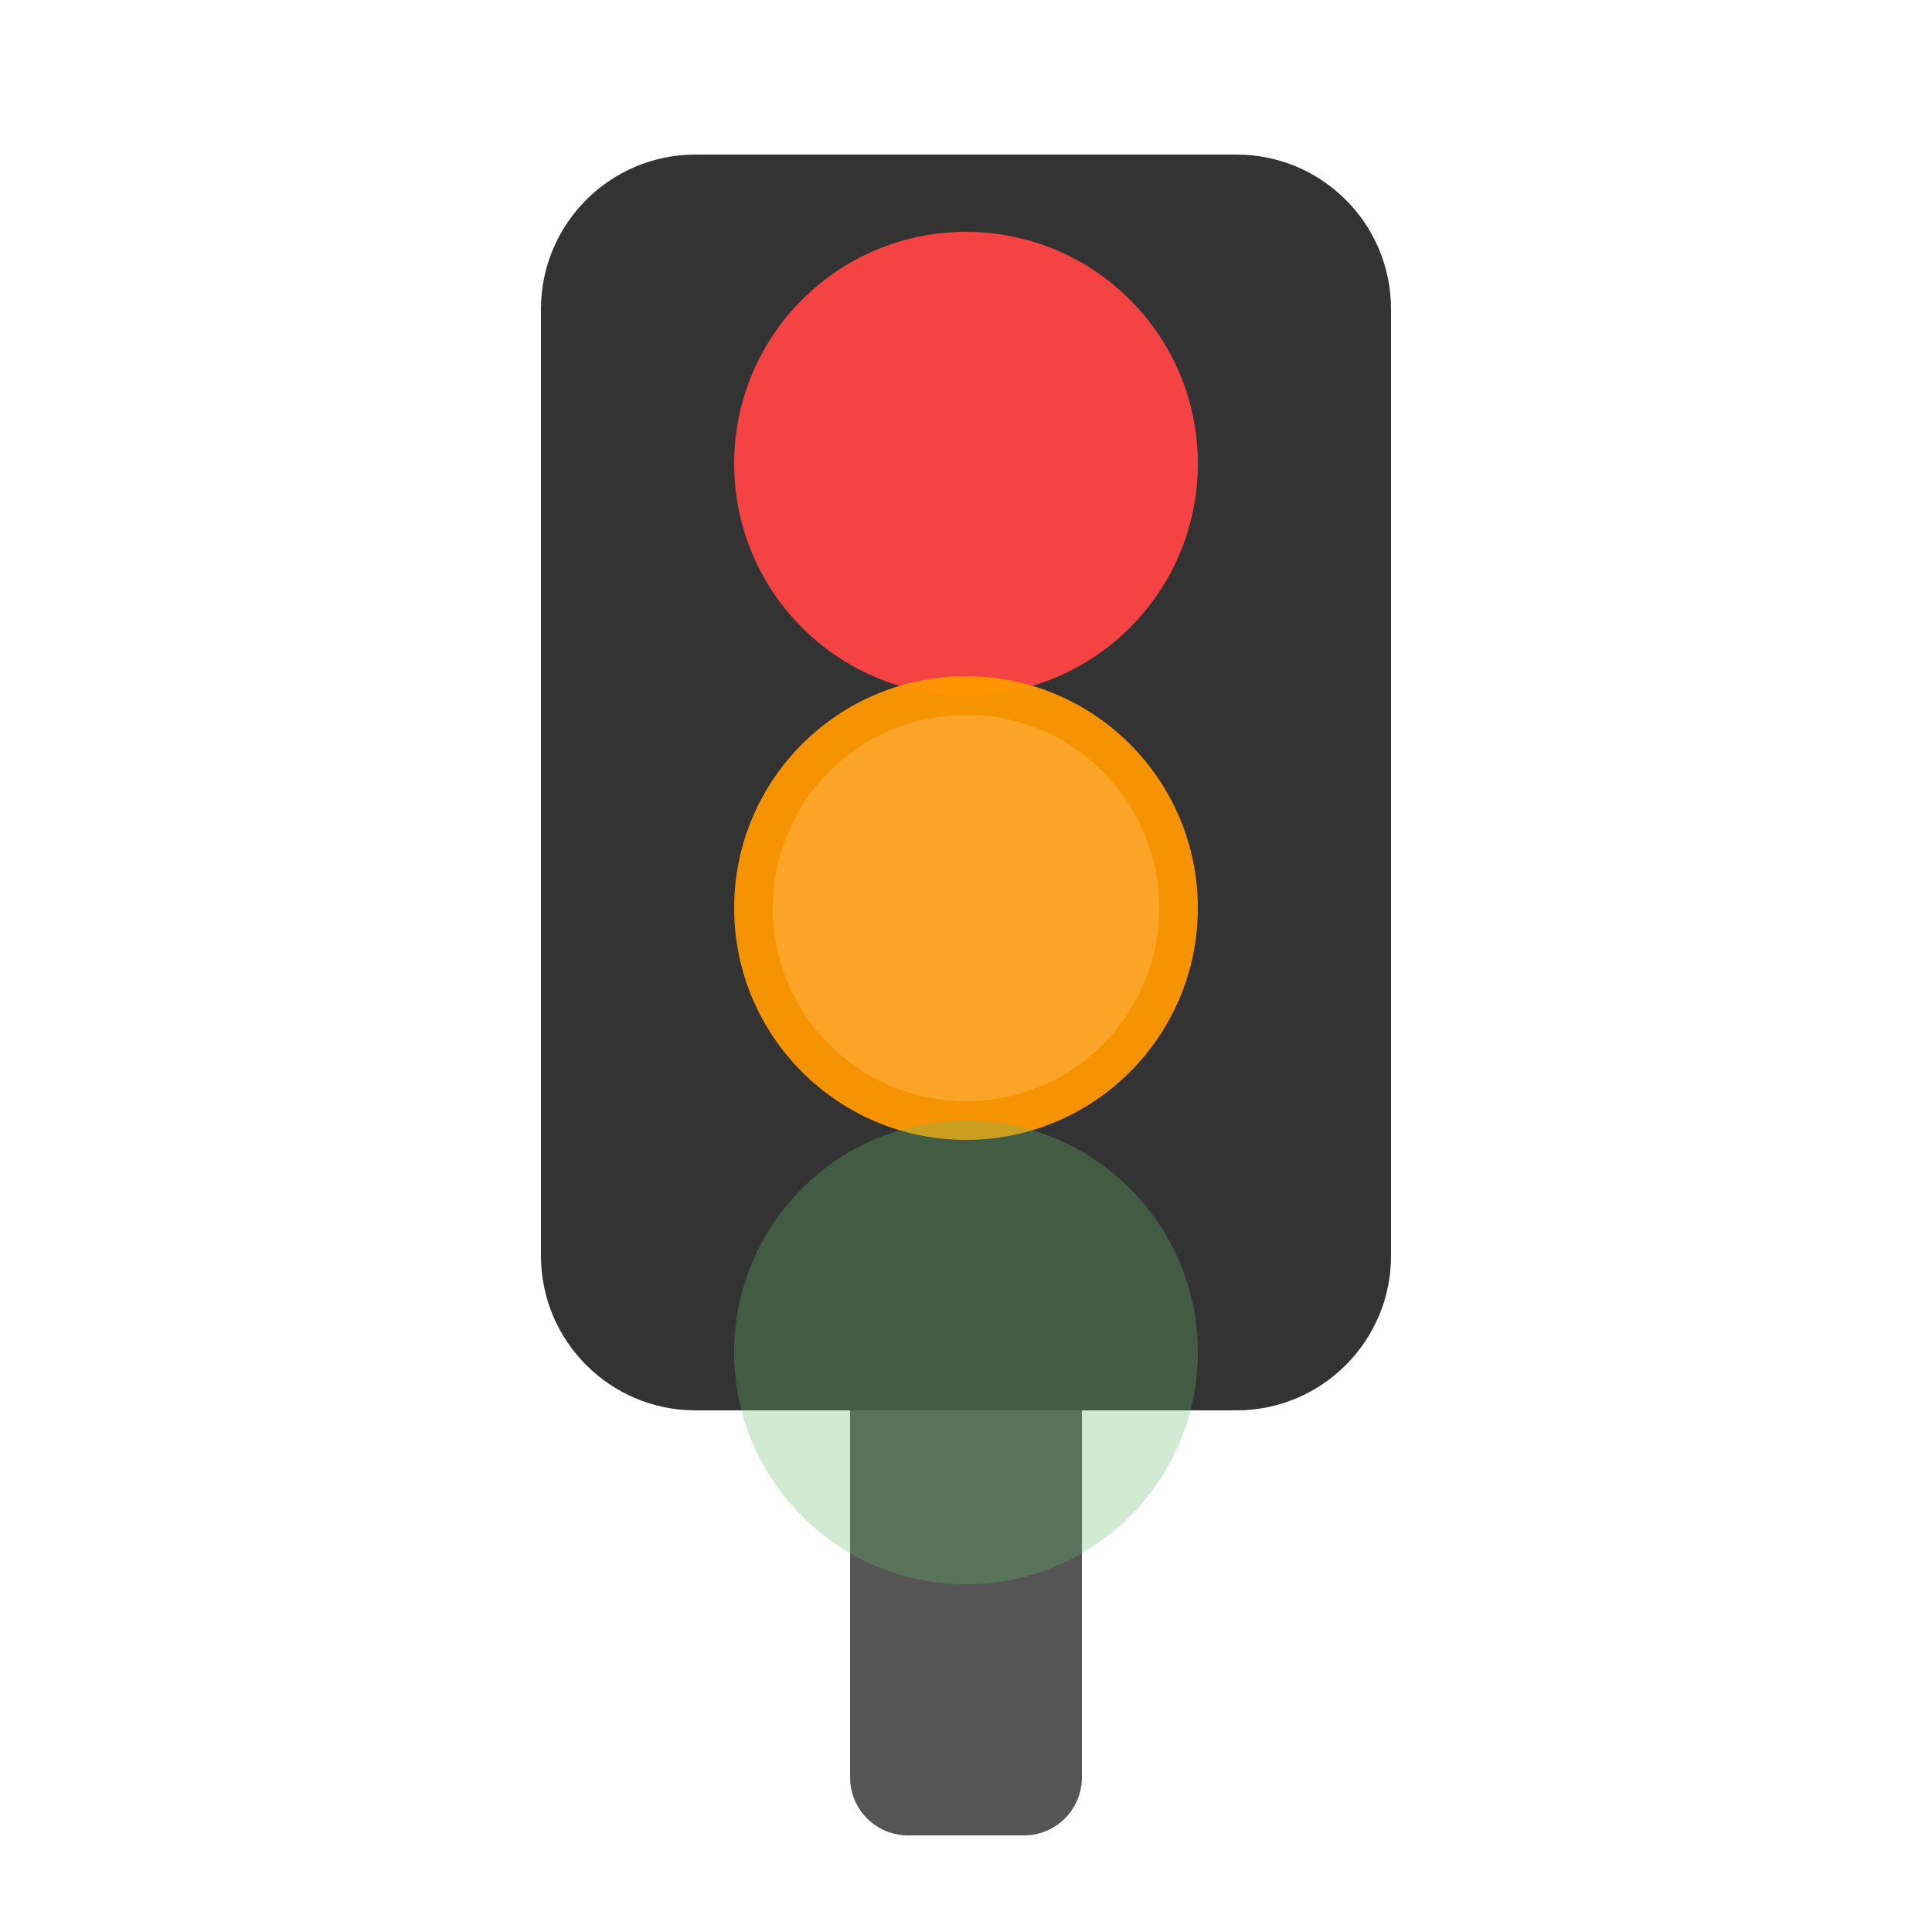
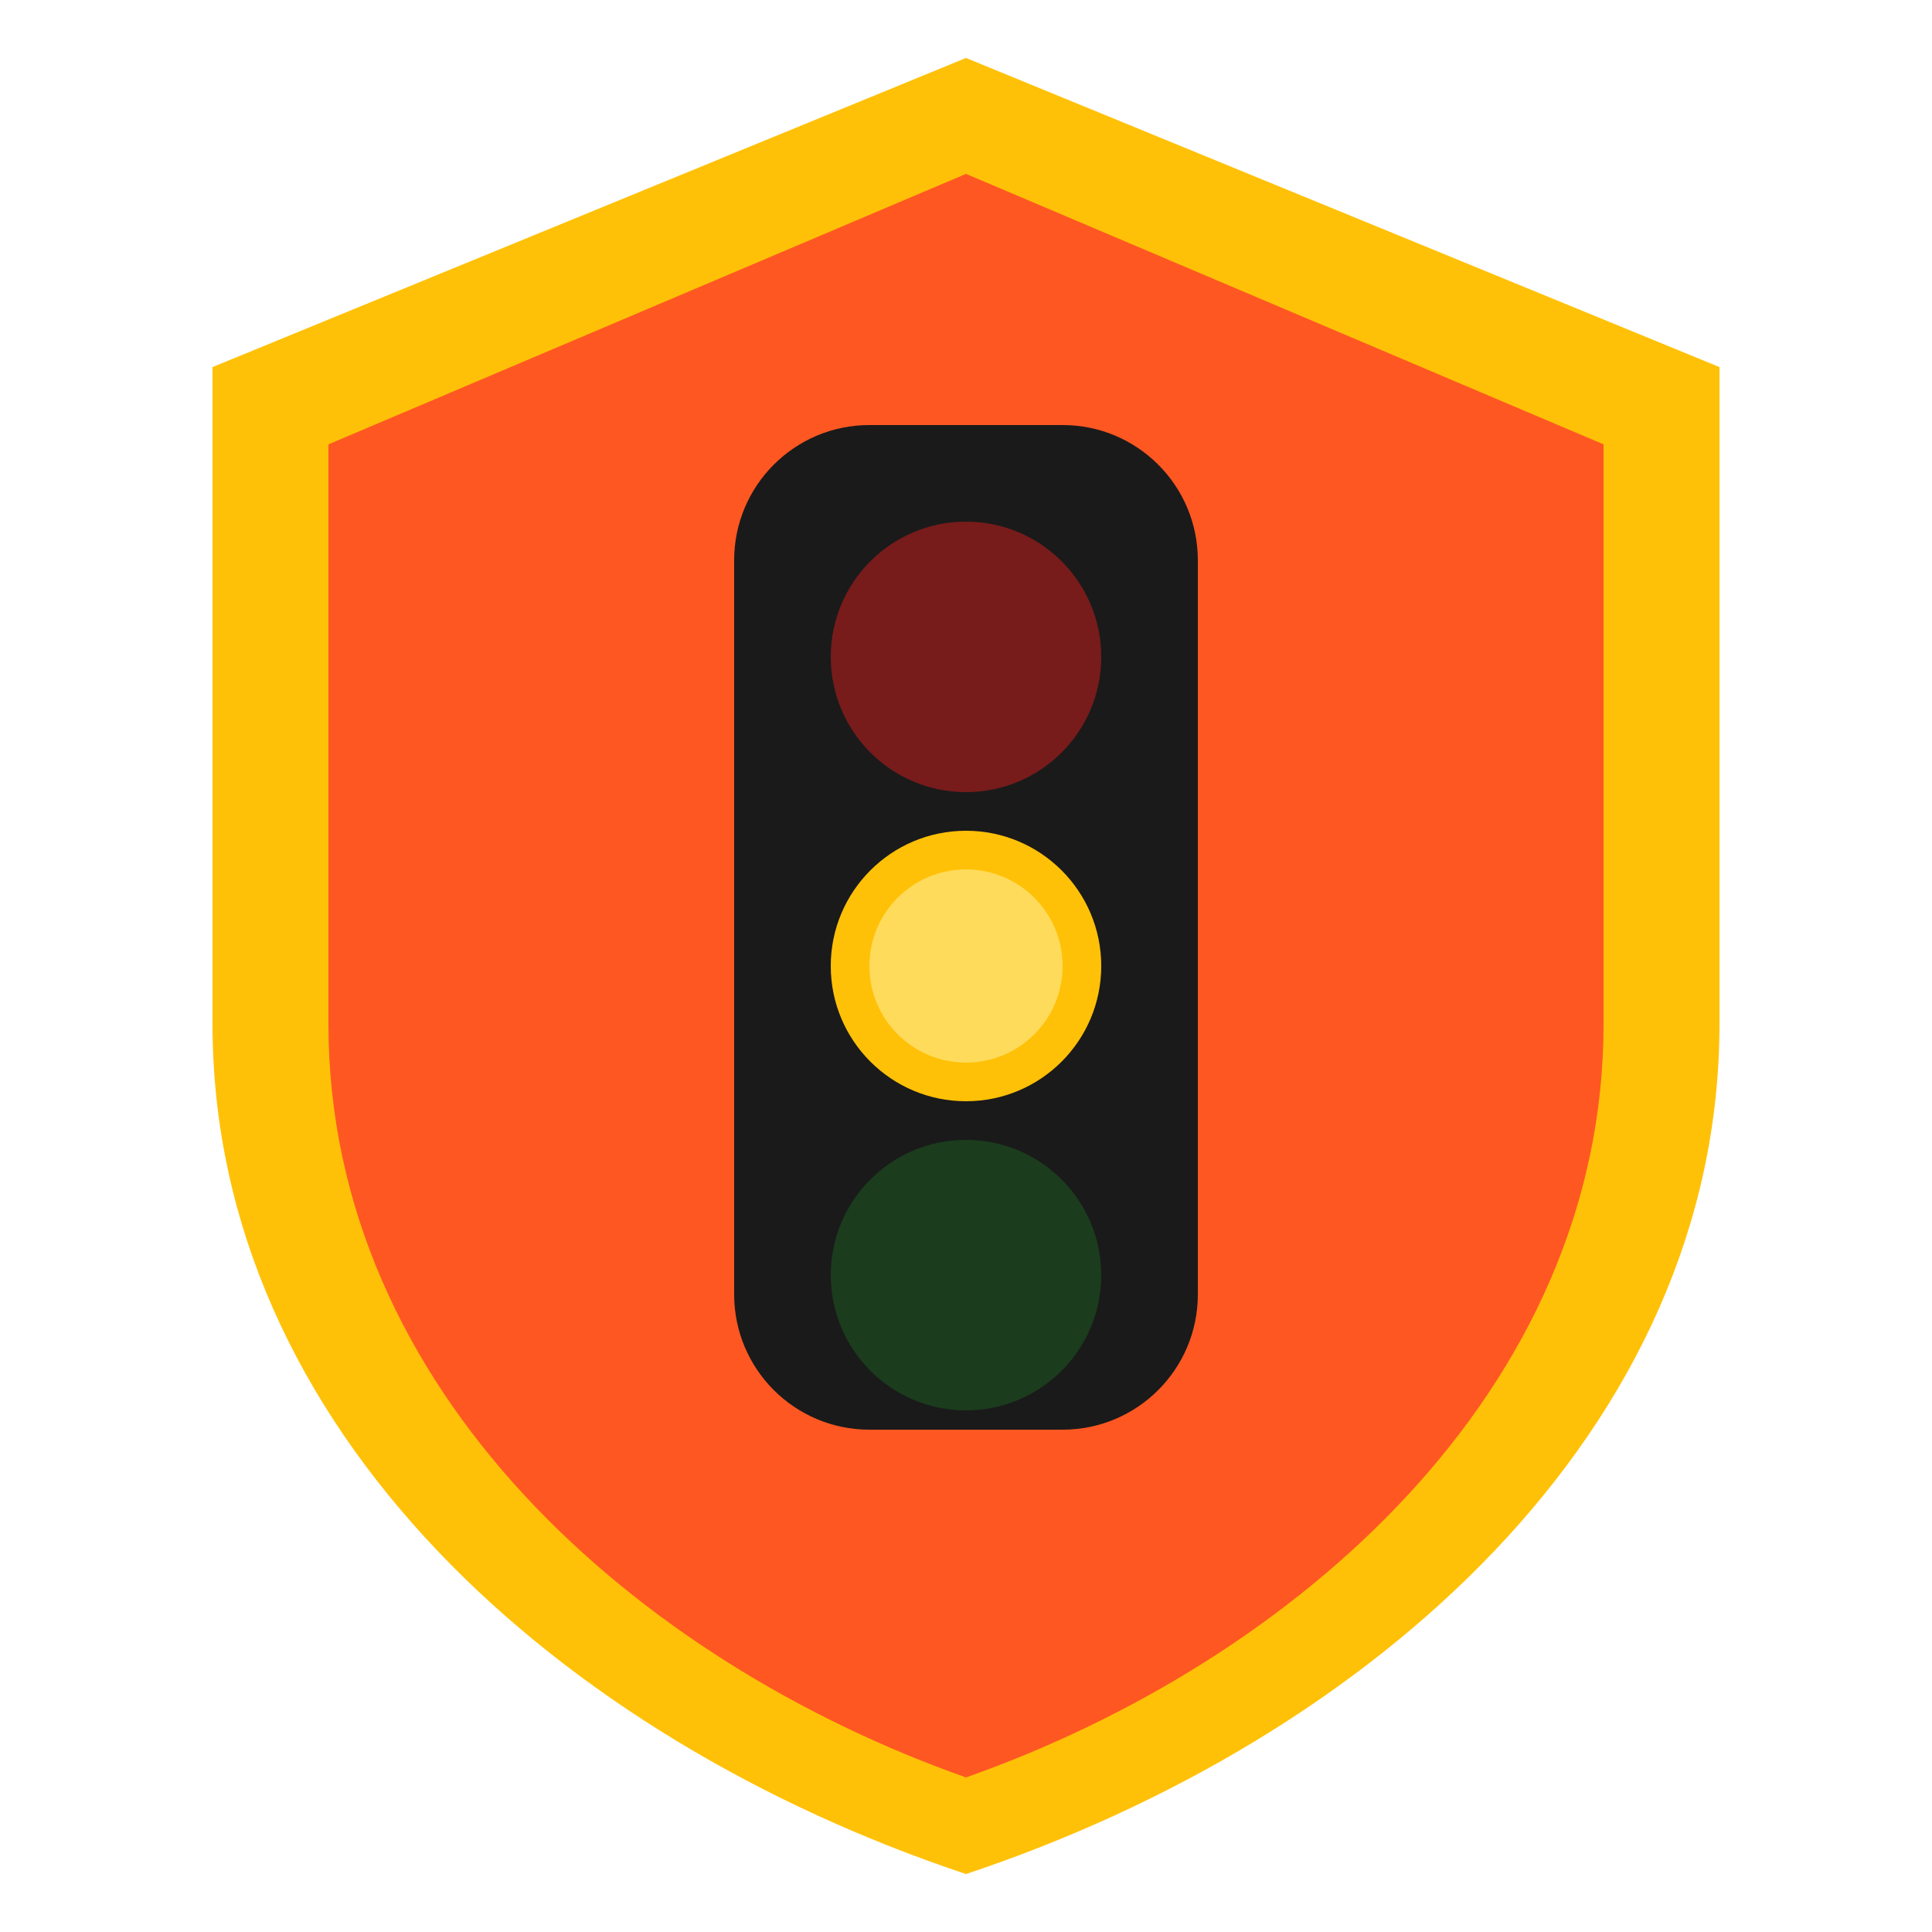
<svg xmlns="http://www.w3.org/2000/svg" viewBox="0 0 100 100">
-   <rect x="44" y="70" width="12" height="25" rx="3" fill="#555" />
-   <rect x="28" y="8" width="44" height="65" rx="8" fill="#333" />
-   <circle cx="50" cy="24" r="12" fill="#FF4444" opacity="0.95" />
-   <circle cx="50" cy="47" r="12" fill="#FF9800" opacity="0.95" />
-   <circle cx="50" cy="70" r="12" fill="#66BB6A" opacity="0.3" />
-   <circle cx="50" cy="47" r="10" fill="#FFB74D" opacity="0.5" />
+   <path d="M50 3 L89 19 L89 53 C89 74 71 90 50 97 C29 90 11 74 11 53 L11 19 Z" fill="#ffc107" />
+   <path d="M50 9 L83 23 L83 53 C83 72 67 86 50 92 C33 86 17 72 17 53 L17 23 Z" fill="#ff5722" />
+   <rect x="38" y="22" width="24" height="52" rx="7" fill="#1a1a1a" />
+   <circle cx="50" cy="34" r="7" fill="#b71c1c" opacity="0.6" />
+   <circle cx="50" cy="50" r="7" fill="#ffc107" />
+   <circle cx="50" cy="50" r="5" fill="#ffe57f" opacity="0.7" />
+   <circle cx="50" cy="66" r="7" fill="#1b5e20" opacity="0.5" />
</svg>
